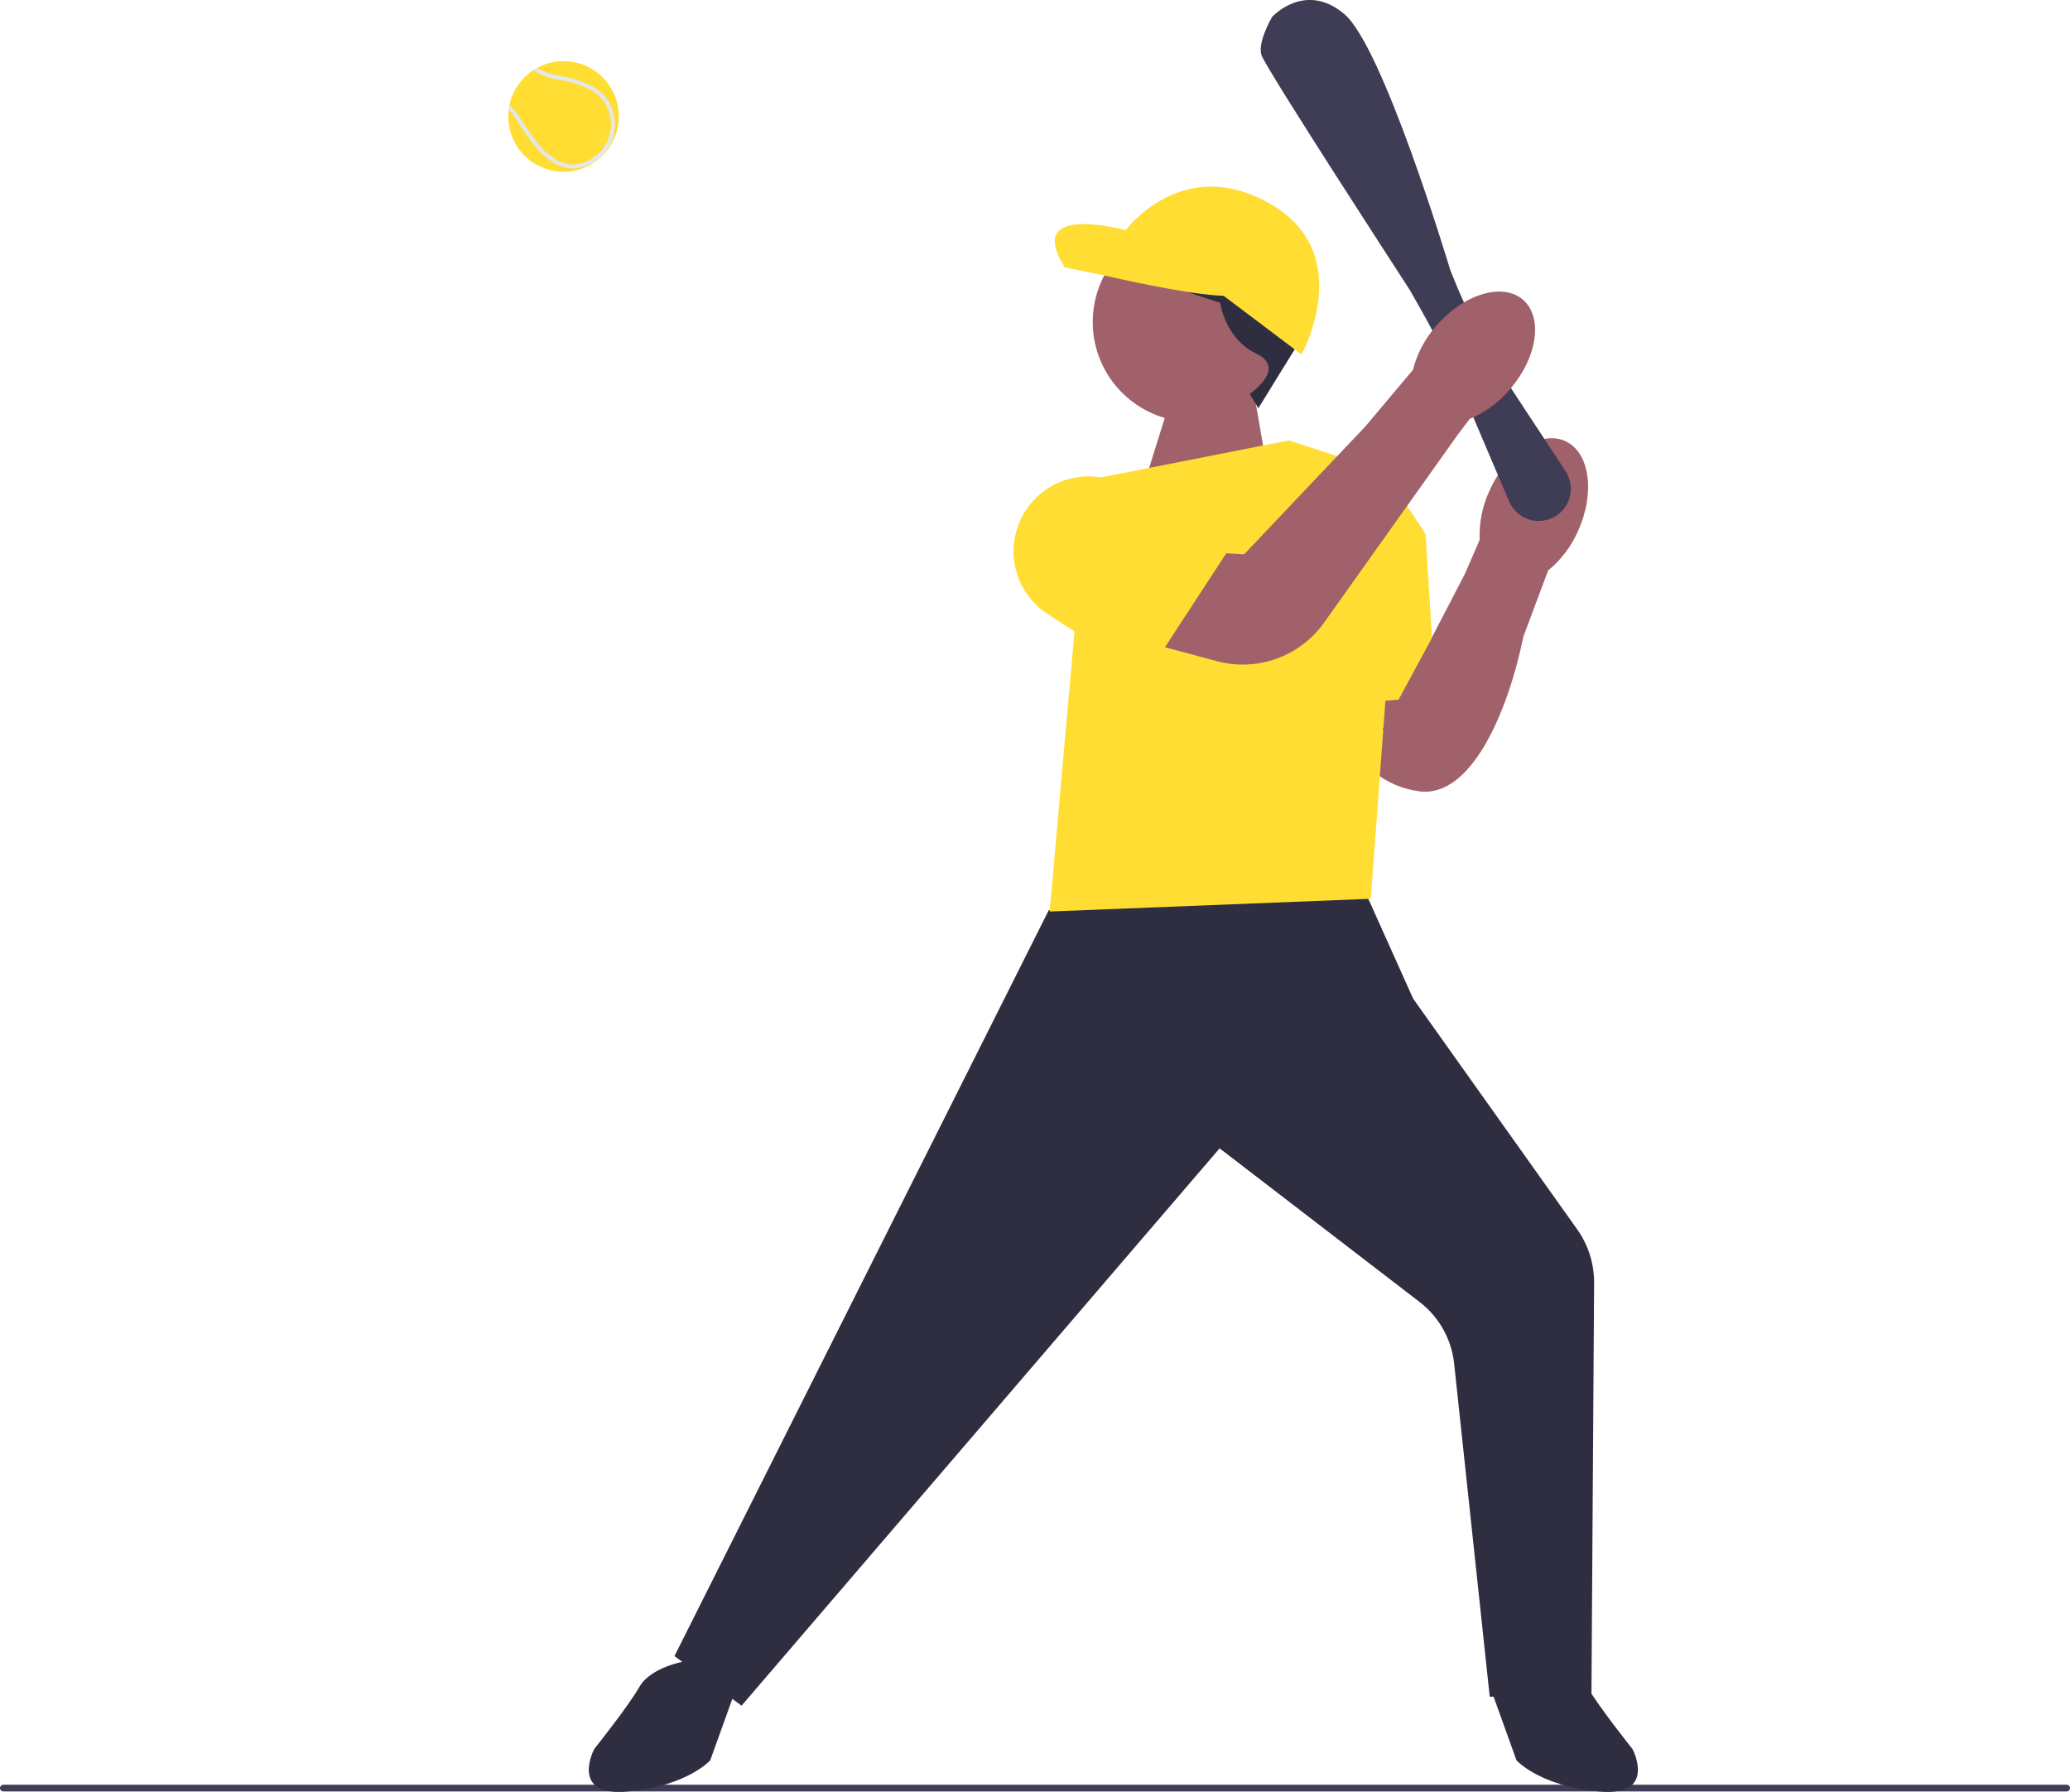
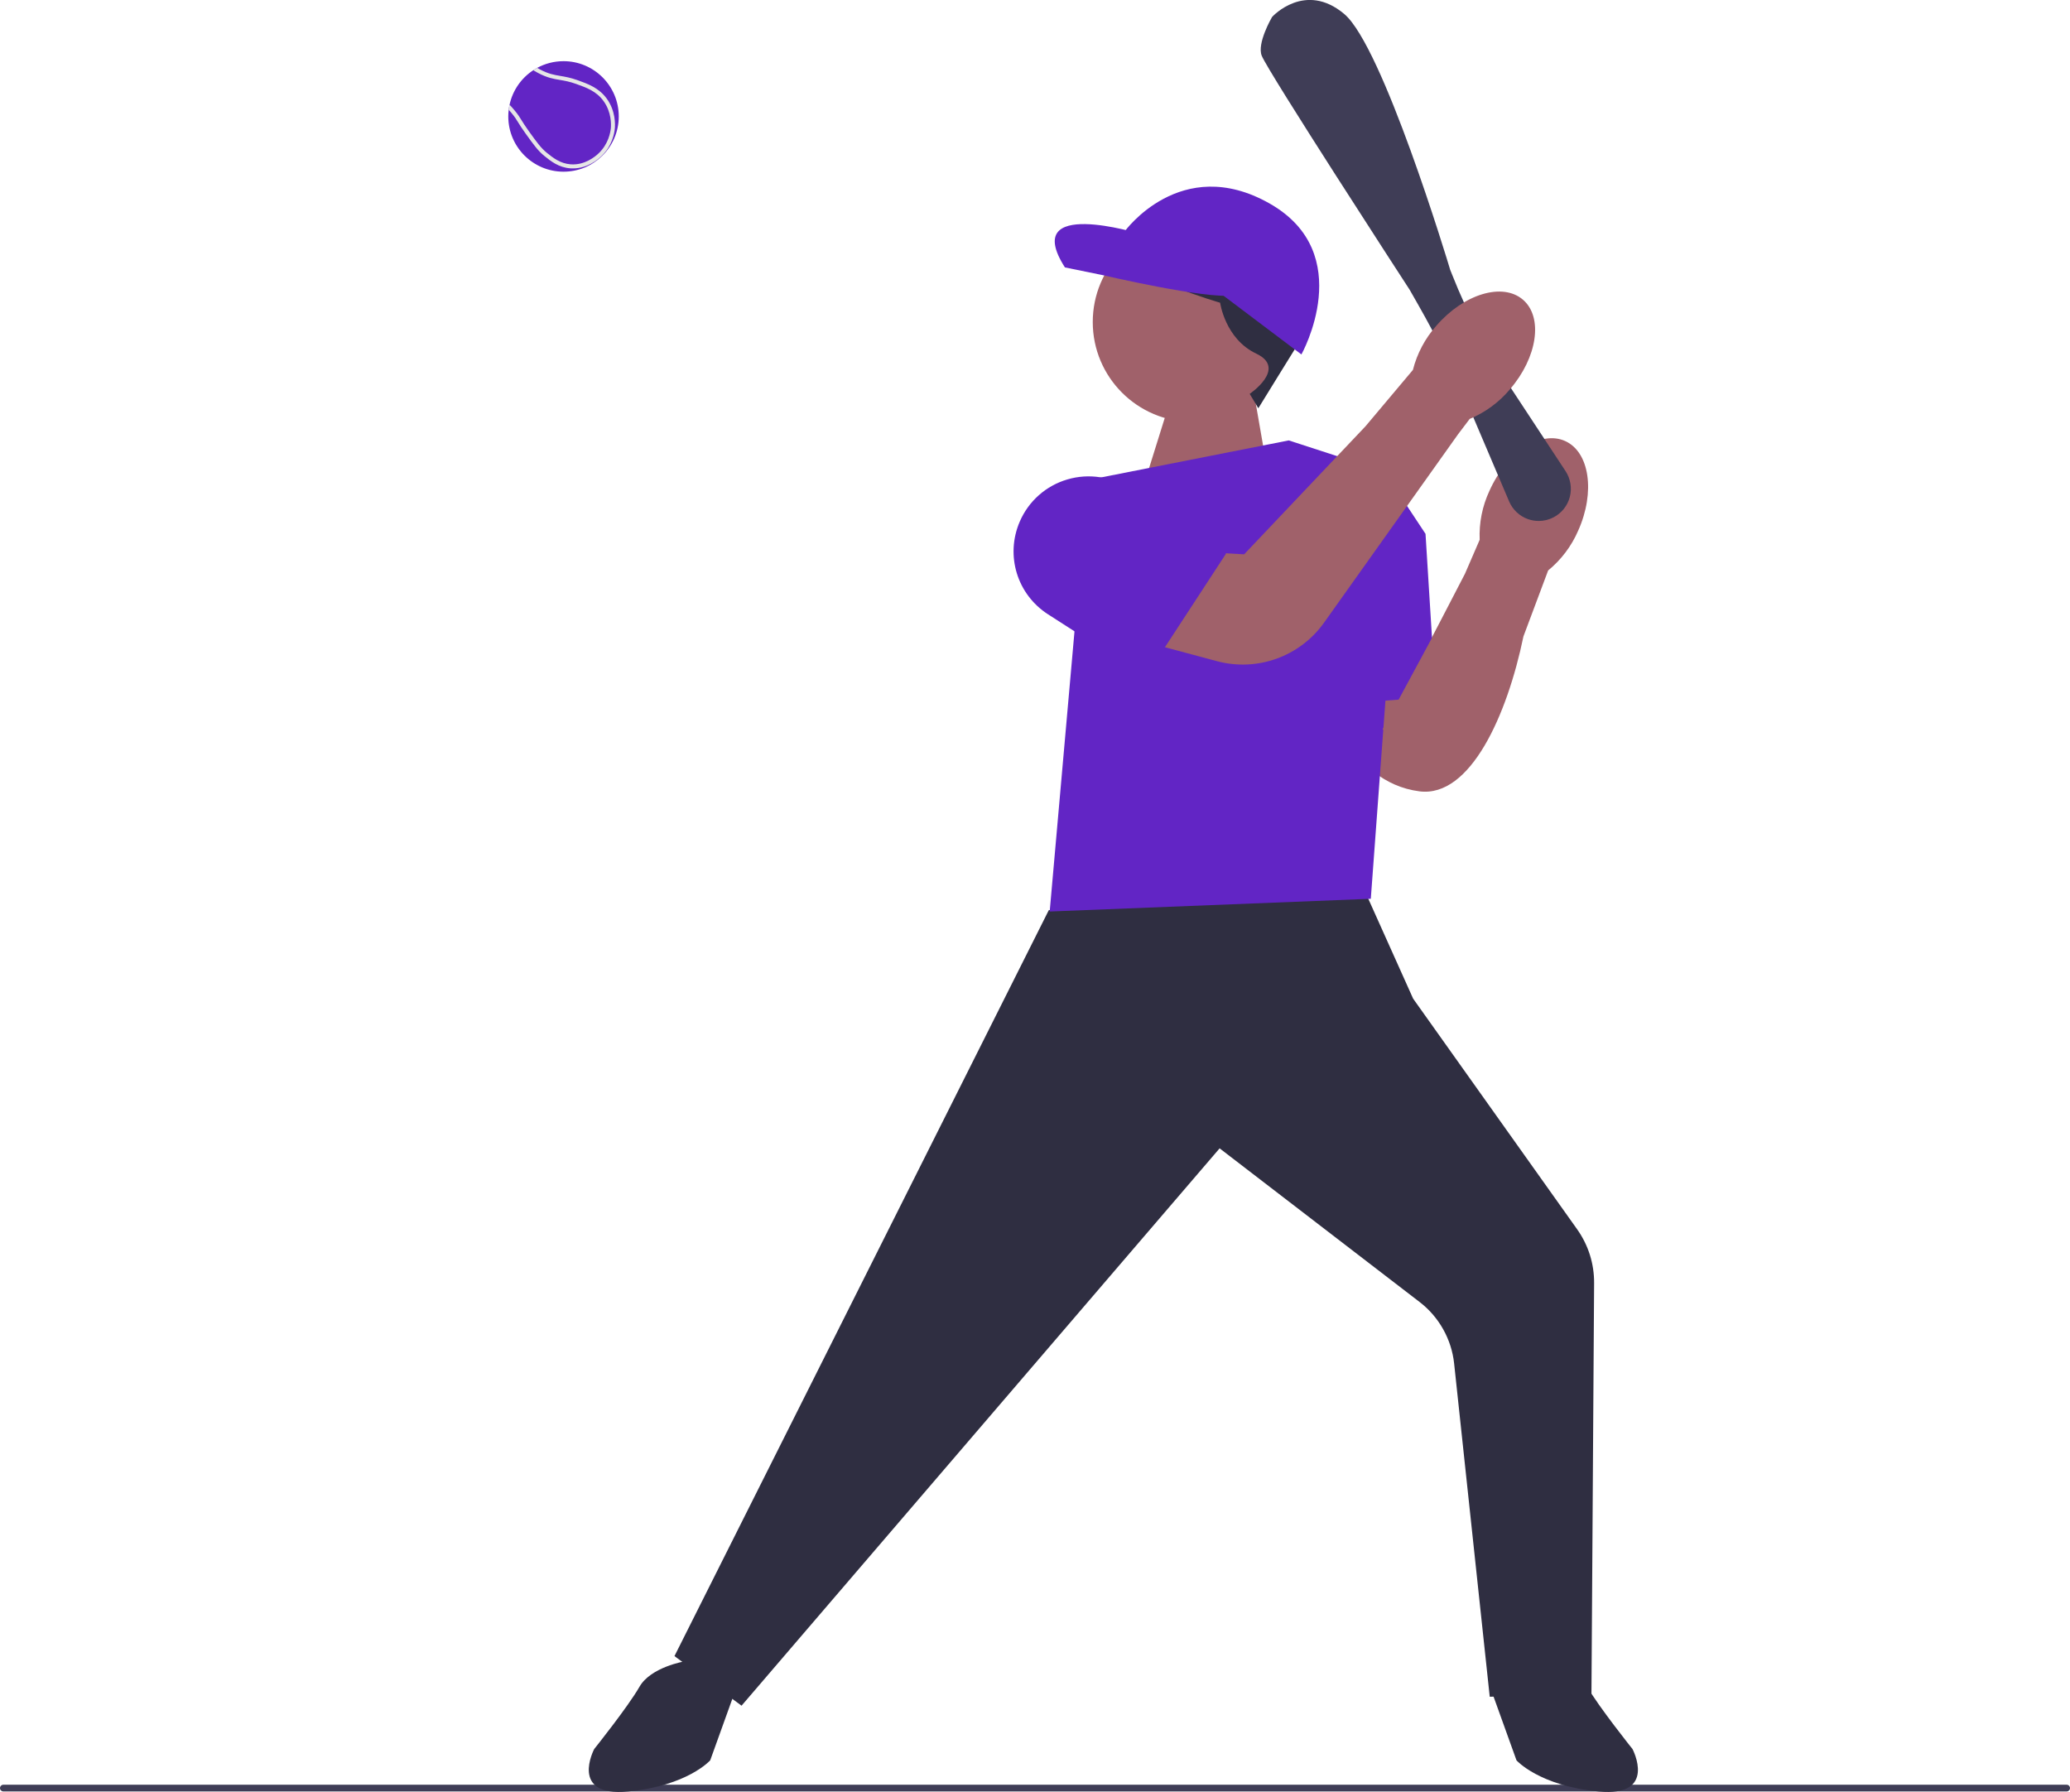
<svg xmlns="http://www.w3.org/2000/svg" width="731.67" height="633.32" viewBox="0 0 731.67 633.32">
  <path d="m0,631.95c0,.66.53,1.19,1.19,1.19h729.29c.66,0,1.19-.53,1.19-1.19s-.53-1.19-1.19-1.19H1.19c-.66,0-1.19.53-1.19,1.19Z" fill="#3f3d56" />
  <polygon points="443.53 140.65 447.53 163.65 404.53 170.65 414.53 138.65 443.53 140.65" fill="#a0616a" />
  <path d="m553.2,155.86c8.66,3.88,10.74,18.07,4.63,31.68-2.36,5.47-6.01,10.3-10.62,14.08l-8.73,23.3c-5.73,27.78-18.76,57.03-36.72,54.76-25.41-3.21-33.42-34.09-33.42-34.09l34.2-13.38,15.27-29.43,5.2-12.01c-.25-5.96.93-11.89,3.45-17.29,6.1-13.62,18.07-21.5,26.74-17.62h0Z" fill="#a0616a" />
  <path d="m262.11,602.83l-23.71-17.53.19-.38,132.11-263.23.25-.04,106.38-18.06,22.16,49.35,57.94,81.47c3.99,5.61,6.08,12.22,6.03,19.11l-.94,145.12-35.95,1.03-.05-.46-12.54-117.33c-.91-8.55-5.35-16.46-12.17-21.7l-70.72-54.33-168.99,196.99h0Z" fill="#2f2e41" />
  <path d="m242.03,587.15s-12,2-16,9-16,22-16,22c0,0-9,17,12,15s29-11,29-11l9-25-18-10h0Z" fill="#2f2e41" />
  <path d="m545.03,587.15s12,2,16,9,16,22,16,22c0,0,9,17-12,15s-29-11-29-11l-9-25,18-10Z" fill="#2f2e41" />
-   <polygon points="384.53 169.65 455.53 155.65 495.53 168.65 484.53 317.65 371.03 322.15 384.53 169.65" fill="#ffdd32" />
-   <polygon points="488.41 165.32 503.87 188.68 507.46 246.27 461.53 249.76 462.77 175.14 488.41 165.32" fill="#ffdd32" />
+   <polygon points="384.53 169.65 455.53 155.65 495.53 168.65 484.53 317.65 371.03 322.15 384.53 169.65" fill="#6225C5" />
+   <polygon points="488.41 165.32 503.87 188.68 507.46 246.27 461.53 249.76 462.77 175.14 488.41 165.32" fill="#6225C5" />
  <polygon points="530.91 221.37 512.33 213.99 488.7 257.76 510.28 268.52 530.91 221.37" fill="#a0616a" />
  <path d="m543.87,184.12c-1.29,0-2.58-.22-3.82-.66-2.98-1.06-5.39-3.34-6.63-6.25l-14.1-33.12c-5.31-12.48-11.41-24.77-18.13-36.54l-2.94-5.16c-2.03-3.12-50-76.94-52.28-82.71-1.72-4.35,3.42-13.26,3.64-13.64l.06-.08c.11-.13,11.62-12.67,25.47-1.02,13.6,11.43,36.48,87.19,37.45,90.41l.62,1.56c5.64,14.26,12.78,27.99,21.21,40.8l18.95,28.8c1.76,2.68,2.31,6,1.51,9.1-.8,3.1-2.89,5.73-5.74,7.22-1.64.86-3.45,1.29-5.27,1.29h0Z" fill="#3f3d56" />
  <path d="m417.43,194.66l22.33,1.25,42.89-45.25,16.76-19.92c1.47-5.78,4.3-11.12,8.25-15.58,9.75-11.3,23.47-15.43,30.66-9.23,7.19,6.2,5.12,20.38-4.63,31.68-3.83,4.57-8.71,8.15-14.21,10.45l-4.13,5.45-47.34,66.54c-8.54,12.01-23.64,17.44-37.88,13.62l-28.97-7.77,16.27-31.25Z" fill="#a0616a" />
-   <path d="m404.9,239.25l-34.45-22.13c-10.95-7.03-15.16-20.81-10.01-32.76,3.13-7.26,9.27-12.7,16.85-14.92,7.57-2.23,15.69-.98,22.25,3.44l33.83,22.77-28.47,43.6Z" fill="#ffdd32" />
+   <path d="m404.9,239.25l-34.45-22.13c-10.95-7.03-15.16-20.81-10.01-32.76,3.13-7.26,9.27-12.7,16.85-14.92,7.57-2.23,15.69-.98,22.25,3.44l33.83,22.77-28.47,43.6Z" fill="#6225C5" />
  <g>
    <circle cx="421.55" cy="113.81" r="35.3" fill="#a0616a" />
    <path d="m444.77,144.28l-3.05-5.08s13.35-9,2.32-14.22c-11.03-5.22-12.77-17.99-12.77-17.99,0,0-32.22-9.28-30.48-16.25,1.74-6.97-3.19-11.9,4.93-14.8,8.13-2.9,44.4,0,48.47,8.41,4.06,8.42,8.13,31.63,6.1,34.83s-15.52,25.11-15.52,25.11Z" fill="#2f2e41" />
-     <path d="m435.62,104.37l-32.8-21.76s-42.37-13.05-26.41,11.9l13.5,2.76s36.71,8.56,45.71,7.1h0Z" fill="#ffdd32" />
-     <path d="m425.75,99.44l34.25,25.83s20.02-35.7-11.33-53.4c-31.35-17.7-51.22,10.02-51.22,10.02l8.27,8.85s20.03,8.7,20.03,8.7Z" fill="#ffdd32" />
+     <path d="m435.62,104.37l-32.8-21.76s-42.37-13.05-26.41,11.9l13.5,2.76s36.71,8.56,45.71,7.1h0Z" fill="#6225C5" />
+     <path d="m425.75,99.44l34.25,25.83s20.02-35.7-11.33-53.4c-31.35-17.7-51.22,10.02-51.22,10.02l8.27,8.85s20.03,8.7,20.03,8.7Z" fill="#6225C5" />
  </g>
-   <path d="m179.66,41.15c0,10.78,8.74,19.53,19.53,19.53,5.28,0,10.07-2.1,13.58-5.51,3.67-3.55,5.94-8.52,5.94-14.02,0-10.78-8.74-19.53-19.52-19.53-3.38,0-6.55.86-9.32,2.36-.47.26-.93.54-1.38.84-4.22,2.76-7.29,7.11-8.38,12.2-.14.58-.24,1.17-.3,1.77-.1.77-.15,1.56-.15,2.36Z" fill="#ffdd32" />
+   <path d="m179.66,41.15c0,10.78,8.74,19.53,19.53,19.53,5.28,0,10.07-2.1,13.58-5.51,3.67-3.55,5.94-8.52,5.94-14.02,0-10.78-8.74-19.53-19.52-19.53-3.38,0-6.55.86-9.32,2.36-.47.26-.93.54-1.38.84-4.22,2.76-7.29,7.11-8.38,12.2-.14.58-.24,1.17-.3,1.77-.1.77-.15,1.56-.15,2.36Z" fill="#6225C5" />
  <path d="m179.81,38.79c.31.34.63.71.98,1.13,1.18,1.42,1.65,2.19,2.31,3.26.57.93,1.29,2.09,2.7,4.05,2.91,4.04,4.37,6.07,6.64,7.91,2.24,1.81,5.03,4.07,9.22,4.36.29.02.58.02.86.02,5.07,0,8.77-3.05,10.18-4.42,3.69-3.6,4.46-7.97,4.62-9.68.13-1.38.31-6.22-2.86-10.57-2.8-3.84-6.67-5.21-10.42-6.55-2.45-.87-4.31-1.18-5.96-1.46-2.26-.38-4.2-.71-7.17-2.27-.41-.22-.75-.41-1.04-.59-.47.26-.93.54-1.38.84.07.04.15.09.23.14.39.23.87.51,1.53.86,3.17,1.67,5.32,2.04,7.59,2.42,1.67.28,3.4.57,5.73,1.4,3.7,1.32,7.2,2.56,9.74,6.05,2.88,3.95,2.71,8.34,2.6,9.59-.15,1.56-.85,5.53-4.2,8.8-1.35,1.31-5.01,4.34-9.95,4-3.75-.26-6.34-2.36-8.43-4.04-2.12-1.72-3.54-3.7-6.37-7.63-1.39-1.93-2.09-3.07-2.65-3.98-.66-1.07-1.18-1.92-2.42-3.41-.67-.81-1.26-1.46-1.78-2-.14.58-.24,1.17-.3,1.77,0,0,0,0,0,0Z" fill="#e6e6e6" />
</svg>
